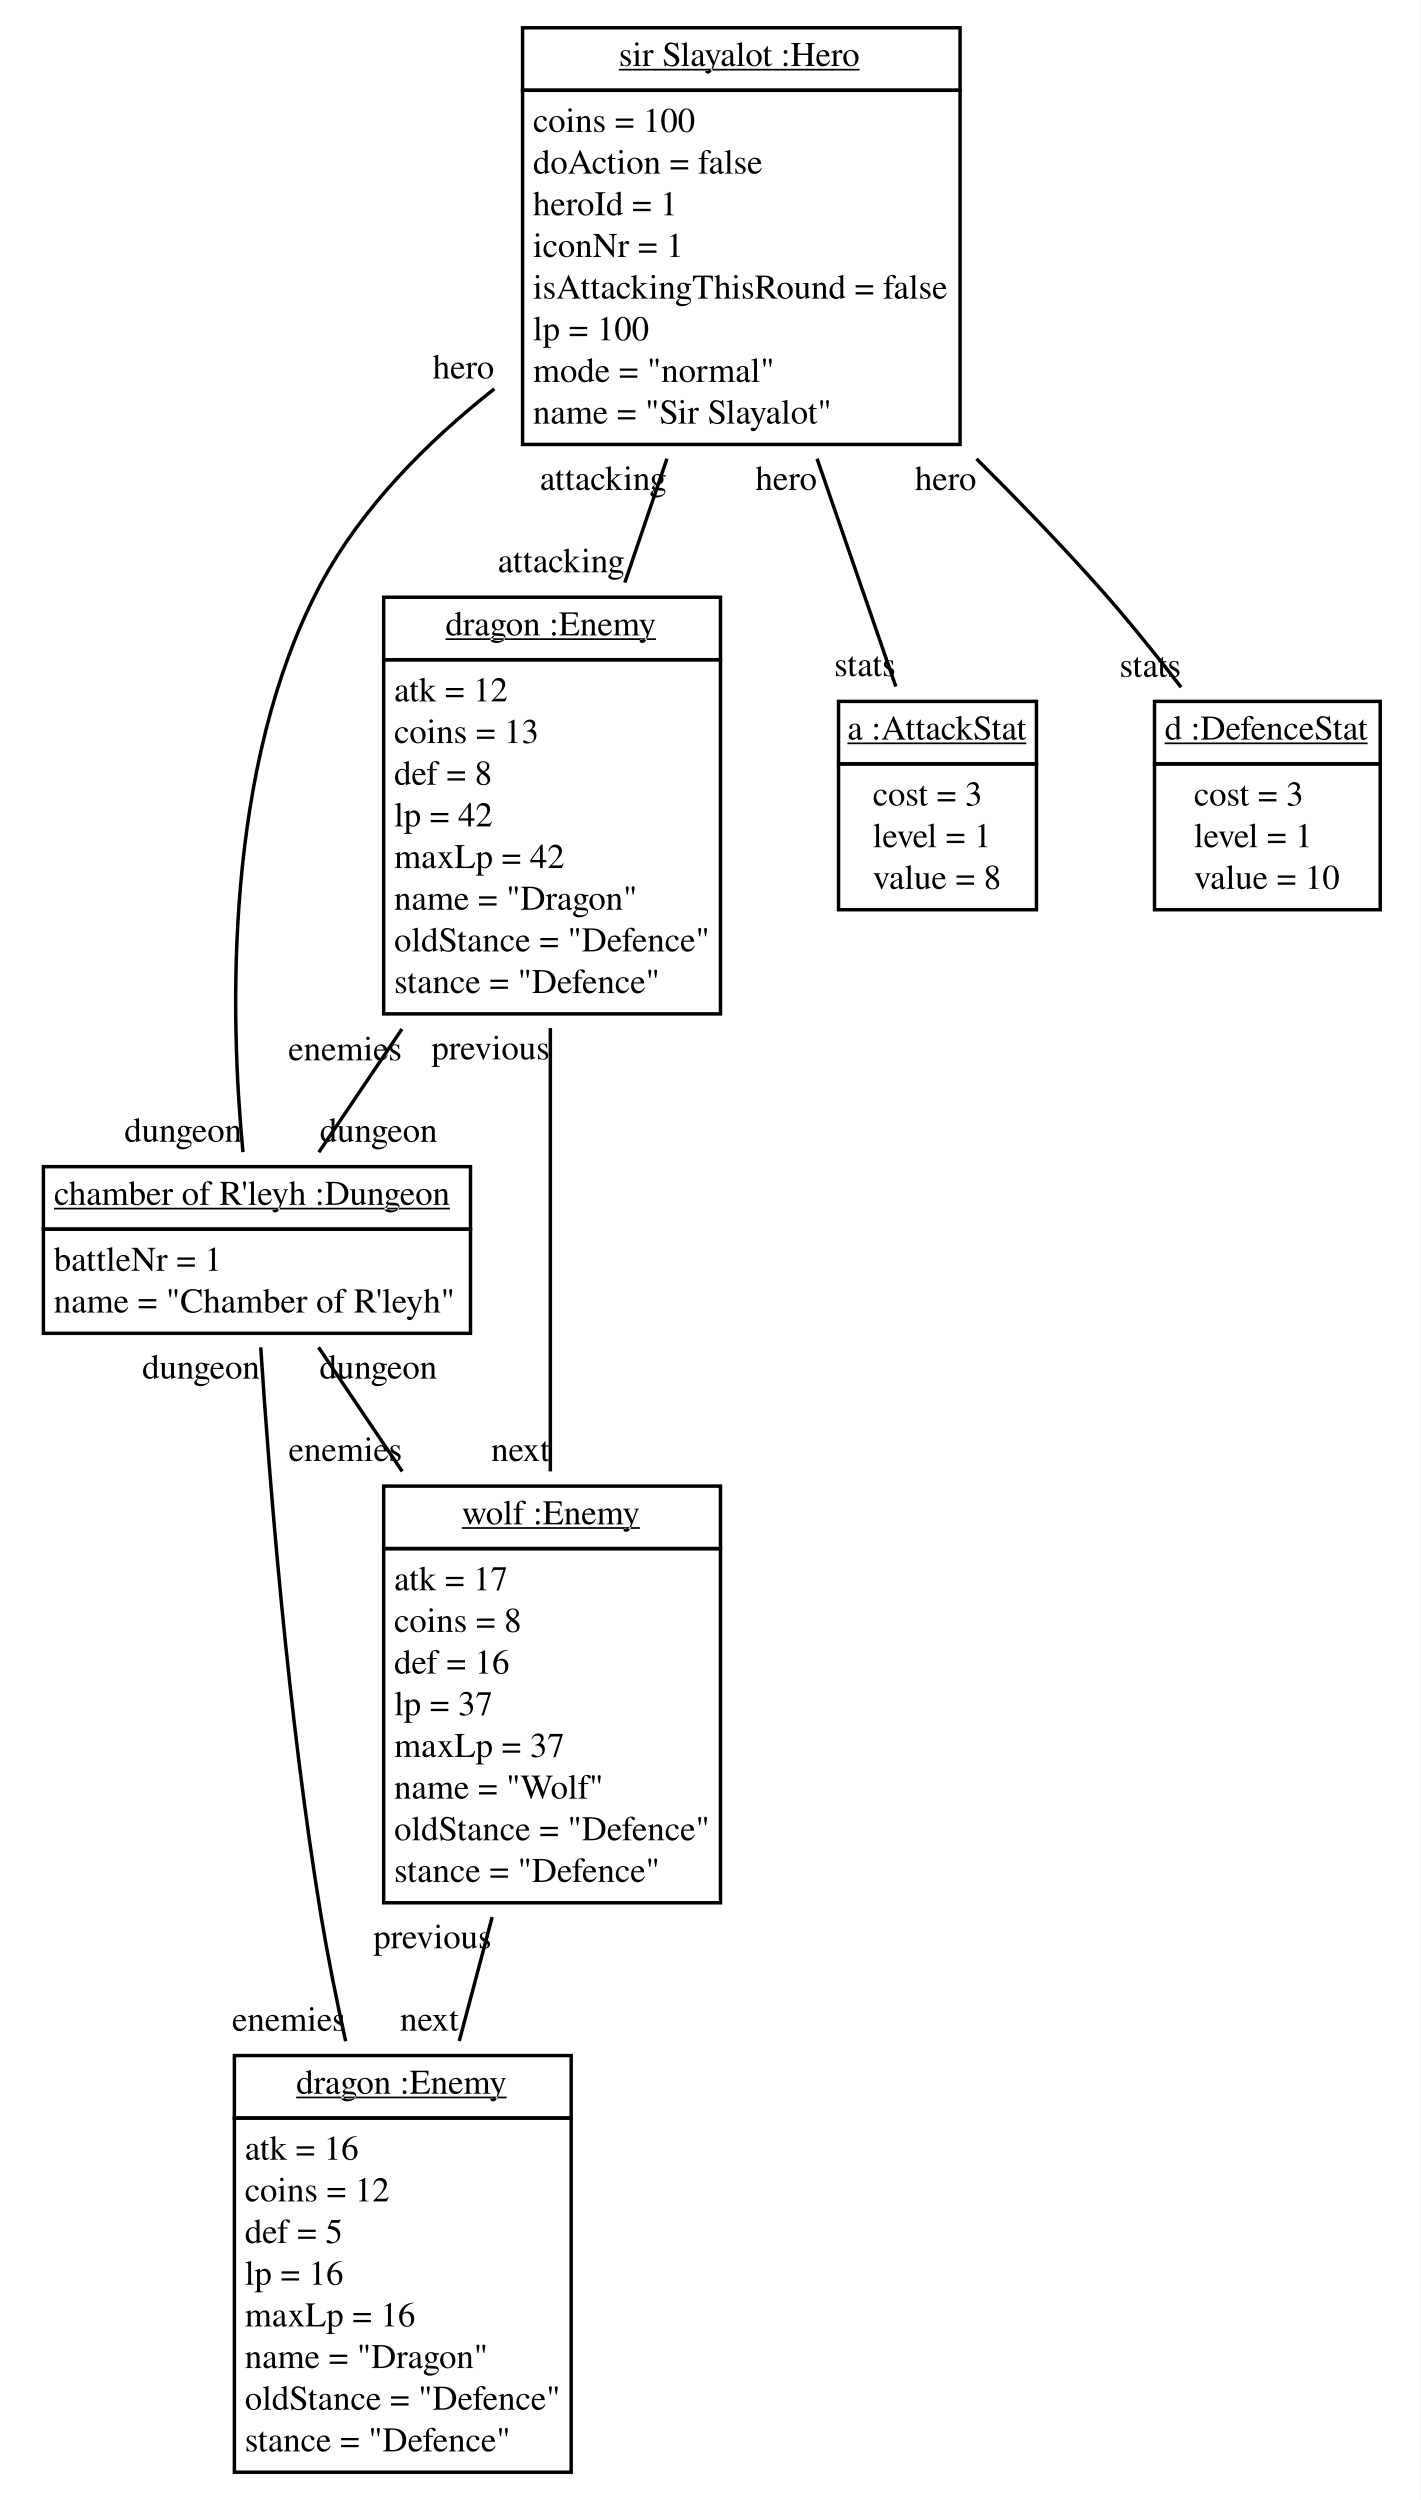
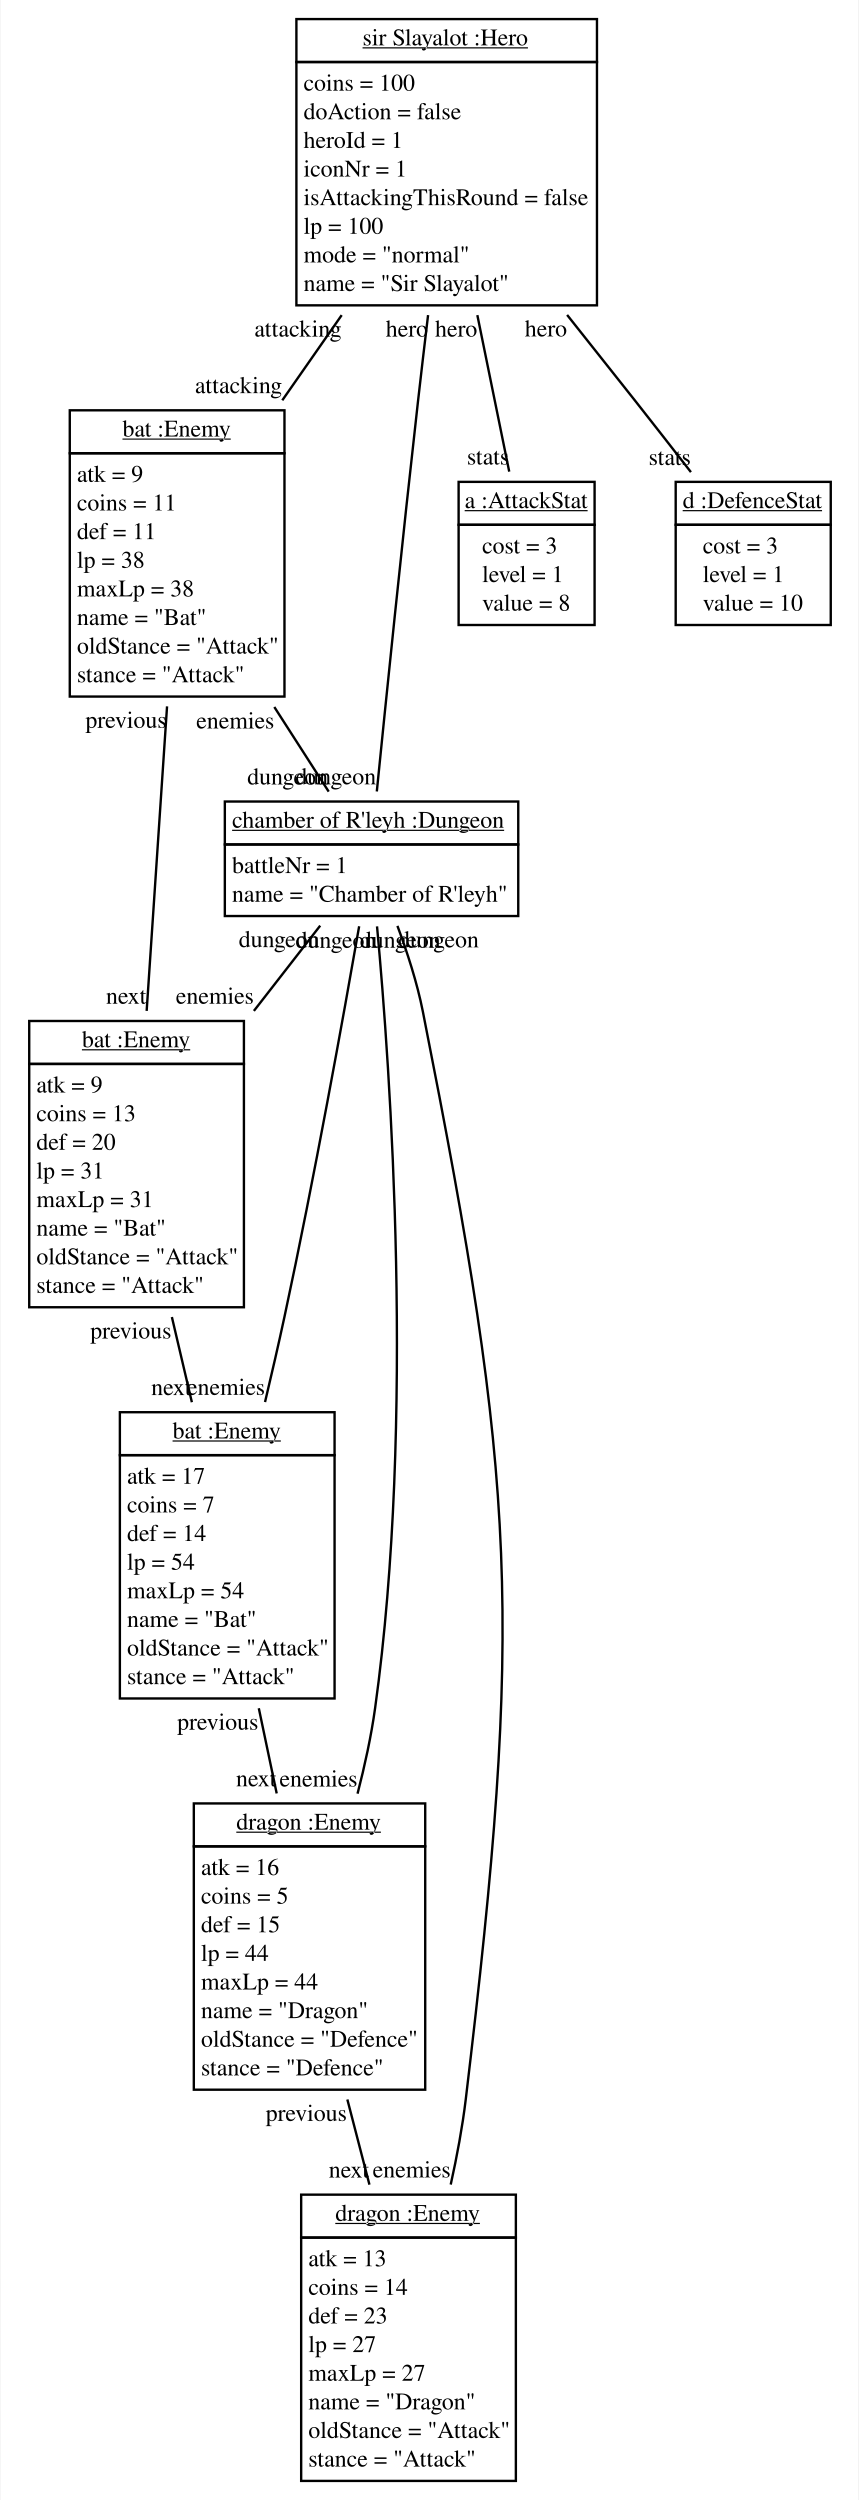
- <svg xmlns="http://www.w3.org/2000/svg" width="409px" height="720px" viewBox="0.00 0.00 409.00 720.00">
-   <g id="graph0" class="graph" transform="scale(1.0 1.0) rotate(0) translate(4 716)">
-     <polygon fill="white" stroke="transparent" points="-4,4 -4,-716 405,-716 405,4 -4,4" />
+ <svg xmlns="http://www.w3.org/2000/svg" width="360px" height="1048px" viewBox="0.00 0.00 359.50 1048.00">
+   <g id="graph0" class="graph" transform="scale(1.0 1.0) rotate(0) translate(4 1044)">
+     <polygon fill="white" stroke="transparent" points="-4,4 -4,-1044 355.5,-1044 355.5,4 -4,4" />
    <g id="node1" class="node">
-       <polygon fill="none" stroke="black" points="146.5,-690 146.5,-708 272.5,-708 272.5,-690 146.5,-690" />
-       <text text-anchor="start" x="174.23" y="-697" font-family="Times,serif" text-decoration="underline" font-size="10.00">sir Slayalot :Hero</text>
-       <polygon fill="none" stroke="black" points="146.5,-588 146.5,-690 272.5,-690 272.5,-588 146.5,-588" />
-       <text text-anchor="start" x="149.5" y="-678" font-family="Times,serif" font-size="10.00">coins = 100</text>
-       <text text-anchor="start" x="149.5" y="-666" font-family="Times,serif" font-size="10.00">doAction = false</text>
-       <text text-anchor="start" x="149.5" y="-654" font-family="Times,serif" font-size="10.00">heroId = 1</text>
-       <text text-anchor="start" x="149.5" y="-642" font-family="Times,serif" font-size="10.00">iconNr = 1</text>
-       <text text-anchor="start" x="149.5" y="-630" font-family="Times,serif" font-size="10.00">isAttackingThisRound = false</text>
-       <text text-anchor="start" x="149.5" y="-618" font-family="Times,serif" font-size="10.00">lp = 100</text>
-       <text text-anchor="start" x="149.5" y="-606" font-family="Times,serif" font-size="10.00">mode = "normal"</text>
-       <text text-anchor="start" x="149.5" y="-594" font-family="Times,serif" font-size="10.00">name = "Sir Slayalot"</text>
+       <polygon fill="none" stroke="black" points="120,-1018 120,-1036 246,-1036 246,-1018 120,-1018" />
+       <text text-anchor="start" x="147.73" y="-1025" font-family="Times,serif" text-decoration="underline" font-size="10.00">sir Slayalot :Hero</text>
+       <polygon fill="none" stroke="black" points="120,-916 120,-1018 246,-1018 246,-916 120,-916" />
+       <text text-anchor="start" x="123" y="-1006" font-family="Times,serif" font-size="10.00">coins = 100</text>
+       <text text-anchor="start" x="123" y="-994" font-family="Times,serif" font-size="10.00">doAction = false</text>
+       <text text-anchor="start" x="123" y="-982" font-family="Times,serif" font-size="10.00">heroId = 1</text>
+       <text text-anchor="start" x="123" y="-970" font-family="Times,serif" font-size="10.00">iconNr = 1</text>
+       <text text-anchor="start" x="123" y="-958" font-family="Times,serif" font-size="10.00">isAttackingThisRound = false</text>
+       <text text-anchor="start" x="123" y="-946" font-family="Times,serif" font-size="10.00">lp = 100</text>
+       <text text-anchor="start" x="123" y="-934" font-family="Times,serif" font-size="10.00">mode = "normal"</text>
+       <text text-anchor="start" x="123" y="-922" font-family="Times,serif" font-size="10.00">name = "Sir Slayalot"</text>
    </g>
    <g id="node2" class="node">
-       <polygon fill="none" stroke="black" points="106.5,-526 106.5,-544 203.5,-544 203.5,-526 106.5,-526" />
-       <text text-anchor="start" x="124.31" y="-533" font-family="Times,serif" text-decoration="underline" font-size="10.00">dragon :Enemy</text>
-       <polygon fill="none" stroke="black" points="106.5,-424 106.5,-526 203.5,-526 203.5,-424 106.5,-424" />
-       <text text-anchor="start" x="109.5" y="-514" font-family="Times,serif" font-size="10.00">atk = 12</text>
-       <text text-anchor="start" x="109.5" y="-502" font-family="Times,serif" font-size="10.00">coins = 13</text>
-       <text text-anchor="start" x="109.5" y="-490" font-family="Times,serif" font-size="10.00">def = 8</text>
-       <text text-anchor="start" x="109.5" y="-478" font-family="Times,serif" font-size="10.00">lp = 42</text>
-       <text text-anchor="start" x="109.5" y="-466" font-family="Times,serif" font-size="10.00">maxLp = 42</text>
-       <text text-anchor="start" x="109.5" y="-454" font-family="Times,serif" font-size="10.00">name = "Dragon"</text>
-       <text text-anchor="start" x="109.5" y="-442" font-family="Times,serif" font-size="10.00">oldStance = "Defence"</text>
-       <text text-anchor="start" x="109.5" y="-430" font-family="Times,serif" font-size="10.00">stance = "Defence"</text>
+       <polygon fill="none" stroke="black" points="25,-854 25,-872 115,-872 115,-854 25,-854" />
+       <text text-anchor="start" x="47.09" y="-861" font-family="Times,serif" text-decoration="underline" font-size="10.00">bat :Enemy</text>
+       <polygon fill="none" stroke="black" points="25,-752 25,-854 115,-854 115,-752 25,-752" />
+       <text text-anchor="start" x="28" y="-842" font-family="Times,serif" font-size="10.00">atk = 9</text>
+       <text text-anchor="start" x="28" y="-830" font-family="Times,serif" font-size="10.00">coins = 11</text>
+       <text text-anchor="start" x="28" y="-818" font-family="Times,serif" font-size="10.00">def = 11</text>
+       <text text-anchor="start" x="28" y="-806" font-family="Times,serif" font-size="10.00">lp = 38</text>
+       <text text-anchor="start" x="28" y="-794" font-family="Times,serif" font-size="10.00">maxLp = 38</text>
+       <text text-anchor="start" x="28" y="-782" font-family="Times,serif" font-size="10.00">name = "Bat"</text>
+       <text text-anchor="start" x="28" y="-770" font-family="Times,serif" font-size="10.00">oldStance = "Attack"</text>
+       <text text-anchor="start" x="28" y="-758" font-family="Times,serif" font-size="10.00">stance = "Attack"</text>
    </g>
    <g id="edge1" class="edge">
-       <path fill="none" stroke="black" d="M188.08,-583.9C184.1,-572.18 179.94,-559.92 175.95,-548.19" />
-       <text text-anchor="middle" x="157.63" y="-551.19" font-family="Times,serif" font-size="10.00">attacking</text>
-       <text text-anchor="middle" x="169.75" y="-574.9" font-family="Times,serif" font-size="10.00">attacking</text>
+       <path fill="none" stroke="black" d="M138.99,-911.9C130.81,-900.18 122.26,-887.92 114.08,-876.19" />
+       <text text-anchor="middle" x="95.75" y="-879.19" font-family="Times,serif" font-size="10.00">attacking</text>
+       <text text-anchor="middle" x="120.66" y="-902.9" font-family="Times,serif" font-size="10.00">attacking</text>
    </g>
    <g id="node3" class="node">
-       <polygon fill="none" stroke="black" points="8.5,-362 8.5,-380 131.5,-380 131.5,-362 8.5,-362" />
-       <text text-anchor="start" x="11.55" y="-369" font-family="Times,serif" text-decoration="underline" font-size="10.00">chamber of R'leyh :Dungeon</text>
-       <polygon fill="none" stroke="black" points="8.5,-332 8.5,-362 131.5,-362 131.5,-332 8.5,-332" />
-       <text text-anchor="start" x="11.5" y="-350" font-family="Times,serif" font-size="10.00">battleNr = 1</text>
-       <text text-anchor="start" x="11.5" y="-338" font-family="Times,serif" font-size="10.00">name = "Chamber of R'leyh"</text>
+       <polygon fill="none" stroke="black" points="90,-690 90,-708 213,-708 213,-690 90,-690" />
+       <text text-anchor="start" x="93.05" y="-697" font-family="Times,serif" text-decoration="underline" font-size="10.00">chamber of R'leyh :Dungeon</text>
+       <polygon fill="none" stroke="black" points="90,-660 90,-690 213,-690 213,-660 90,-660" />
+       <text text-anchor="start" x="93" y="-678" font-family="Times,serif" font-size="10.00">battleNr = 1</text>
+       <text text-anchor="start" x="93" y="-666" font-family="Times,serif" font-size="10.00">name = "Chamber of R'leyh"</text>
    </g>
    <g id="edge2" class="edge">
-       <path fill="none" stroke="black" d="M138.36,-604.01C119.04,-588.78 100.23,-569.89 88.5,-548 60.32,-495.43 62.26,-422.99 65.97,-384.18" />
-       <text text-anchor="middle" x="48.75" y="-387.18" font-family="Times,serif" font-size="10.00">dungeon</text>
-       <text text-anchor="middle" x="129.47" y="-607.01" font-family="Times,serif" font-size="10.00">hero</text>
+       <path fill="none" stroke="black" d="M175.2,-911.91C173.77,-899.98 172.31,-887.61 171,-876 164.41,-817.69 157.43,-749.28 153.71,-712.22" />
+       <text text-anchor="middle" x="136.49" y="-715.22" font-family="Times,serif" font-size="10.00">dungeon</text>
+       <text text-anchor="middle" x="166.31" y="-902.91" font-family="Times,serif" font-size="10.00">hero</text>
    </g>
    <g id="node4" class="node">
-       <polygon fill="none" stroke="black" points="237.5,-496 237.5,-514 294.5,-514 294.5,-496 237.5,-496" />
-       <text text-anchor="start" x="240.04" y="-503" font-family="Times,serif" text-decoration="underline" font-size="10.00">a :AttackStat</text>
-       <polygon fill="none" stroke="black" points="237.5,-454 237.5,-496 294.5,-496 294.5,-454 237.5,-454" />
-       <text text-anchor="start" x="247.35" y="-484" font-family="Times,serif" font-size="10.00">cost = 3</text>
-       <text text-anchor="start" x="247.35" y="-472" font-family="Times,serif" font-size="10.00">level = 1</text>
-       <text text-anchor="start" x="247.35" y="-460" font-family="Times,serif" font-size="10.00">value = 8</text>
+       <polygon fill="none" stroke="black" points="188,-824 188,-842 245,-842 245,-824 188,-824" />
+       <text text-anchor="start" x="190.54" y="-831" font-family="Times,serif" text-decoration="underline" font-size="10.00">a :AttackStat</text>
+       <polygon fill="none" stroke="black" points="188,-782 188,-824 245,-824 245,-782 188,-782" />
+       <text text-anchor="start" x="197.85" y="-812" font-family="Times,serif" font-size="10.00">cost = 3</text>
+       <text text-anchor="start" x="197.85" y="-800" font-family="Times,serif" font-size="10.00">level = 1</text>
+       <text text-anchor="start" x="197.85" y="-788" font-family="Times,serif" font-size="10.00">value = 8</text>
    </g>
    <g id="edge3" class="edge">
-       <path fill="none" stroke="black" d="M231.31,-583.9C239.05,-561.51 247.45,-537.21 253.99,-518.29" />
-       <text text-anchor="middle" x="245.1" y="-521.29" font-family="Times,serif" font-size="10.00">stats</text>
-       <text text-anchor="middle" x="222.43" y="-574.9" font-family="Times,serif" font-size="10.00">hero</text>
+       <path fill="none" stroke="black" d="M195.85,-911.9C200.41,-889.51 205.37,-865.21 209.22,-846.29" />
+       <text text-anchor="middle" x="200.33" y="-849.29" font-family="Times,serif" font-size="10.00">stats</text>
+       <text text-anchor="middle" x="186.97" y="-902.9" font-family="Times,serif" font-size="10.00">hero</text>
    </g>
    <g id="node5" class="node">
-       <polygon fill="none" stroke="black" points="328.5,-496 328.5,-514 393.5,-514 393.5,-496 328.5,-496" />
-       <text text-anchor="start" x="331.43" y="-503" font-family="Times,serif" text-decoration="underline" font-size="10.00">d :DefenceStat</text>
-       <polygon fill="none" stroke="black" points="328.5,-454 328.5,-496 393.5,-496 393.5,-454 328.5,-454" />
-       <text text-anchor="start" x="339.85" y="-484" font-family="Times,serif" font-size="10.00">cost = 3</text>
-       <text text-anchor="start" x="339.85" y="-472" font-family="Times,serif" font-size="10.00">level = 1</text>
-       <text text-anchor="start" x="339.85" y="-460" font-family="Times,serif" font-size="10.00">value = 10</text>
+       <polygon fill="none" stroke="black" points="279,-824 279,-842 344,-842 344,-824 279,-824" />
+       <text text-anchor="start" x="281.93" y="-831" font-family="Times,serif" text-decoration="underline" font-size="10.00">d :DefenceStat</text>
+       <polygon fill="none" stroke="black" points="279,-782 279,-824 344,-824 344,-782 279,-782" />
+       <text text-anchor="start" x="290.35" y="-812" font-family="Times,serif" font-size="10.00">cost = 3</text>
+       <text text-anchor="start" x="290.35" y="-800" font-family="Times,serif" font-size="10.00">level = 1</text>
+       <text text-anchor="start" x="290.35" y="-788" font-family="Times,serif" font-size="10.00">value = 10</text>
    </g>
    <g id="edge4" class="edge">
-       <path fill="none" stroke="black" d="M277.23,-583.86C288.95,-572.21 300.79,-559.95 311.5,-548 319.92,-538.61 328.54,-527.93 336.16,-518.07" />
-       <text text-anchor="middle" x="327.27" y="-521.07" font-family="Times,serif" font-size="10.00">stats</text>
-       <text text-anchor="middle" x="268.35" y="-574.86" font-family="Times,serif" font-size="10.00">hero</text>
+       <path fill="none" stroke="black" d="M233.48,-911.98C242.98,-900.05 252.81,-887.66 262,-876 269.63,-866.31 277.88,-855.75 285.39,-846.08" />
+       <text text-anchor="middle" x="276.5" y="-849.08" font-family="Times,serif" font-size="10.00">stats</text>
+       <text text-anchor="middle" x="224.6" y="-902.98" font-family="Times,serif" font-size="10.00">hero</text>
    </g>
    <g id="edge5" class="edge">
-       <path fill="none" stroke="black" d="M111.75,-419.63C103.32,-407.13 94.9,-394.65 87.82,-384.15" />
-       <text text-anchor="middle" x="105.04" y="-387.15" font-family="Times,serif" font-size="10.00">dungeon</text>
-       <text text-anchor="middle" x="95.37" y="-410.63" font-family="Times,serif" font-size="10.00">enemies</text>
+       <path fill="none" stroke="black" d="M110.74,-747.63C118.77,-735.13 126.8,-722.65 133.54,-712.15" />
+       <text text-anchor="middle" x="116.32" y="-715.15" font-family="Times,serif" font-size="10.00">dungeon</text>
+       <text text-anchor="middle" x="94.36" y="-738.63" font-family="Times,serif" font-size="10.00">enemies</text>
    </g>
    <g id="node6" class="node">
-       <polygon fill="none" stroke="black" points="106.5,-270 106.5,-288 203.5,-288 203.5,-270 106.5,-270" />
-       <text text-anchor="start" x="129.03" y="-277" font-family="Times,serif" text-decoration="underline" font-size="10.00">wolf :Enemy</text>
-       <polygon fill="none" stroke="black" points="106.5,-168 106.5,-270 203.5,-270 203.5,-168 106.5,-168" />
-       <text text-anchor="start" x="109.5" y="-258" font-family="Times,serif" font-size="10.00">atk = 17</text>
-       <text text-anchor="start" x="109.5" y="-246" font-family="Times,serif" font-size="10.00">coins = 8</text>
-       <text text-anchor="start" x="109.5" y="-234" font-family="Times,serif" font-size="10.00">def = 16</text>
-       <text text-anchor="start" x="109.5" y="-222" font-family="Times,serif" font-size="10.00">lp = 37</text>
-       <text text-anchor="start" x="109.5" y="-210" font-family="Times,serif" font-size="10.00">maxLp = 37</text>
-       <text text-anchor="start" x="109.5" y="-198" font-family="Times,serif" font-size="10.00">name = "Wolf"</text>
-       <text text-anchor="start" x="109.5" y="-186" font-family="Times,serif" font-size="10.00">oldStance = "Defence"</text>
-       <text text-anchor="start" x="109.5" y="-174" font-family="Times,serif" font-size="10.00">stance = "Defence"</text>
+       <polygon fill="none" stroke="black" points="8,-598 8,-616 98,-616 98,-598 8,-598" />
+       <text text-anchor="start" x="30.09" y="-605" font-family="Times,serif" text-decoration="underline" font-size="10.00">bat :Enemy</text>
+       <polygon fill="none" stroke="black" points="8,-496 8,-598 98,-598 98,-496 8,-496" />
+       <text text-anchor="start" x="11" y="-586" font-family="Times,serif" font-size="10.00">atk = 9</text>
+       <text text-anchor="start" x="11" y="-574" font-family="Times,serif" font-size="10.00">coins = 13</text>
+       <text text-anchor="start" x="11" y="-562" font-family="Times,serif" font-size="10.00">def = 20</text>
+       <text text-anchor="start" x="11" y="-550" font-family="Times,serif" font-size="10.00">lp = 31</text>
+       <text text-anchor="start" x="11" y="-538" font-family="Times,serif" font-size="10.00">maxLp = 31</text>
+       <text text-anchor="start" x="11" y="-526" font-family="Times,serif" font-size="10.00">name = "Bat"</text>
+       <text text-anchor="start" x="11" y="-514" font-family="Times,serif" font-size="10.00">oldStance = "Attack"</text>
+       <text text-anchor="start" x="11" y="-502" font-family="Times,serif" font-size="10.00">stance = "Attack"</text>
    </g>
    <g id="edge6" class="edge">
-       <path fill="none" stroke="black" d="M154.5,-419.89C154.5,-380.95 154.5,-331.18 154.5,-292.23" />
-       <text text-anchor="middle" x="145.89" y="-295.23" font-family="Times,serif" font-size="10.00">next</text>
-       <text text-anchor="middle" x="137.28" y="-410.89" font-family="Times,serif" font-size="10.00">previous</text>
+       <path fill="none" stroke="black" d="M65.78,-747.89C63.17,-708.95 59.84,-659.18 57.23,-620.23" />
+       <text text-anchor="middle" x="48.62" y="-623.23" font-family="Times,serif" font-size="10.00">next</text>
+       <text text-anchor="middle" x="48.56" y="-738.89" font-family="Times,serif" font-size="10.00">previous</text>
    </g>
    <g id="edge7" class="edge">
-       <path fill="none" stroke="black" d="M87.73,-327.97C94.86,-317.41 103.35,-304.83 111.84,-292.23" />
-       <text text-anchor="middle" x="95.46" y="-295.23" font-family="Times,serif" font-size="10.00">enemies</text>
-       <text text-anchor="middle" x="104.95" y="-318.97" font-family="Times,serif" font-size="10.00">dungeon</text>
+       <path fill="none" stroke="black" d="M129.98,-655.97C121.77,-645.41 111.98,-632.83 102.18,-620.23" />
+       <text text-anchor="middle" x="85.8" y="-623.23" font-family="Times,serif" font-size="10.00">enemies</text>
+       <text text-anchor="middle" x="112.76" y="-646.97" font-family="Times,serif" font-size="10.00">dungeon</text>
    </g>
    <g id="node7" class="node">
-       <polygon fill="none" stroke="black" points="63.5,-106 63.5,-124 160.5,-124 160.5,-106 63.5,-106" />
-       <text text-anchor="start" x="81.31" y="-113" font-family="Times,serif" text-decoration="underline" font-size="10.00">dragon :Enemy</text>
-       <polygon fill="none" stroke="black" points="63.5,-4 63.5,-106 160.5,-106 160.5,-4 63.5,-4" />
-       <text text-anchor="start" x="66.5" y="-94" font-family="Times,serif" font-size="10.00">atk = 16</text>
-       <text text-anchor="start" x="66.5" y="-82" font-family="Times,serif" font-size="10.00">coins = 12</text>
-       <text text-anchor="start" x="66.5" y="-70" font-family="Times,serif" font-size="10.00">def = 5</text>
-       <text text-anchor="start" x="66.5" y="-58" font-family="Times,serif" font-size="10.00">lp = 16</text>
-       <text text-anchor="start" x="66.5" y="-46" font-family="Times,serif" font-size="10.00">maxLp = 16</text>
-       <text text-anchor="start" x="66.5" y="-34" font-family="Times,serif" font-size="10.00">name = "Dragon"</text>
-       <text text-anchor="start" x="66.5" y="-22" font-family="Times,serif" font-size="10.00">oldStance = "Defence"</text>
-       <text text-anchor="start" x="66.5" y="-10" font-family="Times,serif" font-size="10.00">stance = "Defence"</text>
+       <polygon fill="none" stroke="black" points="46,-434 46,-452 136,-452 136,-434 46,-434" />
+       <text text-anchor="start" x="68.09" y="-441" font-family="Times,serif" text-decoration="underline" font-size="10.00">bat :Enemy</text>
+       <polygon fill="none" stroke="black" points="46,-332 46,-434 136,-434 136,-332 46,-332" />
+       <text text-anchor="start" x="49" y="-422" font-family="Times,serif" font-size="10.00">atk = 17</text>
+       <text text-anchor="start" x="49" y="-410" font-family="Times,serif" font-size="10.00">coins = 7</text>
+       <text text-anchor="start" x="49" y="-398" font-family="Times,serif" font-size="10.00">def = 14</text>
+       <text text-anchor="start" x="49" y="-386" font-family="Times,serif" font-size="10.00">lp = 54</text>
+       <text text-anchor="start" x="49" y="-374" font-family="Times,serif" font-size="10.00">maxLp = 54</text>
+       <text text-anchor="start" x="49" y="-362" font-family="Times,serif" font-size="10.00">name = "Bat"</text>
+       <text text-anchor="start" x="49" y="-350" font-family="Times,serif" font-size="10.00">oldStance = "Attack"</text>
+       <text text-anchor="start" x="49" y="-338" font-family="Times,serif" font-size="10.00">stance = "Attack"</text>
    </g>
    <g id="edge8" class="edge">
-       <path fill="none" stroke="black" d="M71.09,-327.97C73.51,-290.83 78.91,-222.03 88.5,-164 90.43,-152.34 92.92,-140 95.55,-128.13" />
-       <text text-anchor="middle" x="79.17" y="-131.13" font-family="Times,serif" font-size="10.00">enemies</text>
-       <text text-anchor="middle" x="53.87" y="-318.97" font-family="Times,serif" font-size="10.00">dungeon</text>
+       <path fill="none" stroke="black" d="M146.31,-655.71C139.83,-618.56 127.5,-550.06 115,-492 112.51,-480.42 109.67,-468.11 106.85,-456.26" />
+       <text text-anchor="middle" x="90.47" y="-459.26" font-family="Times,serif" font-size="10.00">enemies</text>
+       <text text-anchor="middle" x="163.53" y="-646.71" font-family="Times,serif" font-size="10.00">dungeon</text>
+     </g>
+     <g id="node8" class="node">
+       <polygon fill="none" stroke="black" points="77,-270 77,-288 174,-288 174,-270 77,-270" />
+       <text text-anchor="start" x="94.81" y="-277" font-family="Times,serif" text-decoration="underline" font-size="10.00">dragon :Enemy</text>
+       <polygon fill="none" stroke="black" points="77,-168 77,-270 174,-270 174,-168 77,-168" />
+       <text text-anchor="start" x="80" y="-258" font-family="Times,serif" font-size="10.00">atk = 16</text>
+       <text text-anchor="start" x="80" y="-246" font-family="Times,serif" font-size="10.00">coins = 5</text>
+       <text text-anchor="start" x="80" y="-234" font-family="Times,serif" font-size="10.00">def = 15</text>
+       <text text-anchor="start" x="80" y="-222" font-family="Times,serif" font-size="10.00">lp = 44</text>
+       <text text-anchor="start" x="80" y="-210" font-family="Times,serif" font-size="10.00">maxLp = 44</text>
+       <text text-anchor="start" x="80" y="-198" font-family="Times,serif" font-size="10.00">name = "Dragon"</text>
+       <text text-anchor="start" x="80" y="-186" font-family="Times,serif" font-size="10.00">oldStance = "Defence"</text>
+       <text text-anchor="start" x="80" y="-174" font-family="Times,serif" font-size="10.00">stance = "Defence"</text>
    </g>
    <g id="edge9" class="edge">
-       <path fill="none" stroke="black" d="M137.75,-163.9C134.64,-152.18 131.39,-139.92 128.27,-128.19" />
-       <text text-anchor="middle" x="119.66" y="-131.19" font-family="Times,serif" font-size="10.00">next</text>
-       <text text-anchor="middle" x="120.53" y="-154.9" font-family="Times,serif" font-size="10.00">previous</text>
+       <path fill="none" stroke="black" d="M153.8,-655.66C159.35,-595.87 169.81,-449.18 153,-328 151.37,-316.23 148.69,-303.9 145.63,-292.09" />
+       <text text-anchor="middle" x="129.25" y="-295.09" font-family="Times,serif" font-size="10.00">enemies</text>
+       <text text-anchor="middle" x="136.58" y="-646.66" font-family="Times,serif" font-size="10.00">dungeon</text>
+     </g>
+     <g id="node9" class="node">
+       <polygon fill="none" stroke="black" points="122,-106 122,-124 212,-124 212,-106 122,-106" />
+       <text text-anchor="start" x="136.31" y="-113" font-family="Times,serif" text-decoration="underline" font-size="10.00">dragon :Enemy</text>
+       <polygon fill="none" stroke="black" points="122,-4 122,-106 212,-106 212,-4 122,-4" />
+       <text text-anchor="start" x="125" y="-94" font-family="Times,serif" font-size="10.00">atk = 13</text>
+       <text text-anchor="start" x="125" y="-82" font-family="Times,serif" font-size="10.00">coins = 14</text>
+       <text text-anchor="start" x="125" y="-70" font-family="Times,serif" font-size="10.00">def = 23</text>
+       <text text-anchor="start" x="125" y="-58" font-family="Times,serif" font-size="10.00">lp = 27</text>
+       <text text-anchor="start" x="125" y="-46" font-family="Times,serif" font-size="10.00">maxLp = 27</text>
+       <text text-anchor="start" x="125" y="-34" font-family="Times,serif" font-size="10.00">name = "Dragon"</text>
+       <text text-anchor="start" x="125" y="-22" font-family="Times,serif" font-size="10.00">oldStance = "Attack"</text>
+       <text text-anchor="start" x="125" y="-10" font-family="Times,serif" font-size="10.00">stance = "Attack"</text>
+     </g>
+     <g id="edge10" class="edge">
+       <path fill="none" stroke="black" d="M162.35,-655.87C166.43,-644.92 170.62,-632.05 173,-620 212.38,-421.04 215.06,-365.39 191,-164 189.6,-152.32 187.31,-140.03 184.69,-128.23" />
+       <text text-anchor="middle" x="168.31" y="-131.23" font-family="Times,serif" font-size="10.00">enemies</text>
+       <text text-anchor="middle" x="179.57" y="-646.87" font-family="Times,serif" font-size="10.00">dungeon</text>
+     </g>
+     <g id="edge11" class="edge">
+       <path fill="none" stroke="black" d="M67.8,-491.9C70.55,-480.18 73.43,-467.92 76.18,-456.19" />
+       <text text-anchor="middle" x="67.57" y="-459.19" font-family="Times,serif" font-size="10.00">next</text>
+       <text text-anchor="middle" x="50.58" y="-482.9" font-family="Times,serif" font-size="10.00">previous</text>
+     </g>
+     <g id="edge12" class="edge">
+       <path fill="none" stroke="black" d="M104.24,-327.9C106.7,-316.18 109.28,-303.92 111.74,-292.19" />
+       <text text-anchor="middle" x="103.13" y="-295.19" font-family="Times,serif" font-size="10.00">next</text>
+       <text text-anchor="middle" x="87.02" y="-318.9" font-family="Times,serif" font-size="10.00">previous</text>
+     </g>
+     <g id="edge13" class="edge">
+       <path fill="none" stroke="black" d="M141.36,-163.9C144.4,-152.18 147.58,-139.92 150.62,-128.19" />
+       <text text-anchor="middle" x="142.01" y="-131.19" font-family="Times,serif" font-size="10.00">next</text>
+       <text text-anchor="middle" x="124.14" y="-154.9" font-family="Times,serif" font-size="10.00">previous</text>
    </g>
  </g>
</svg>
